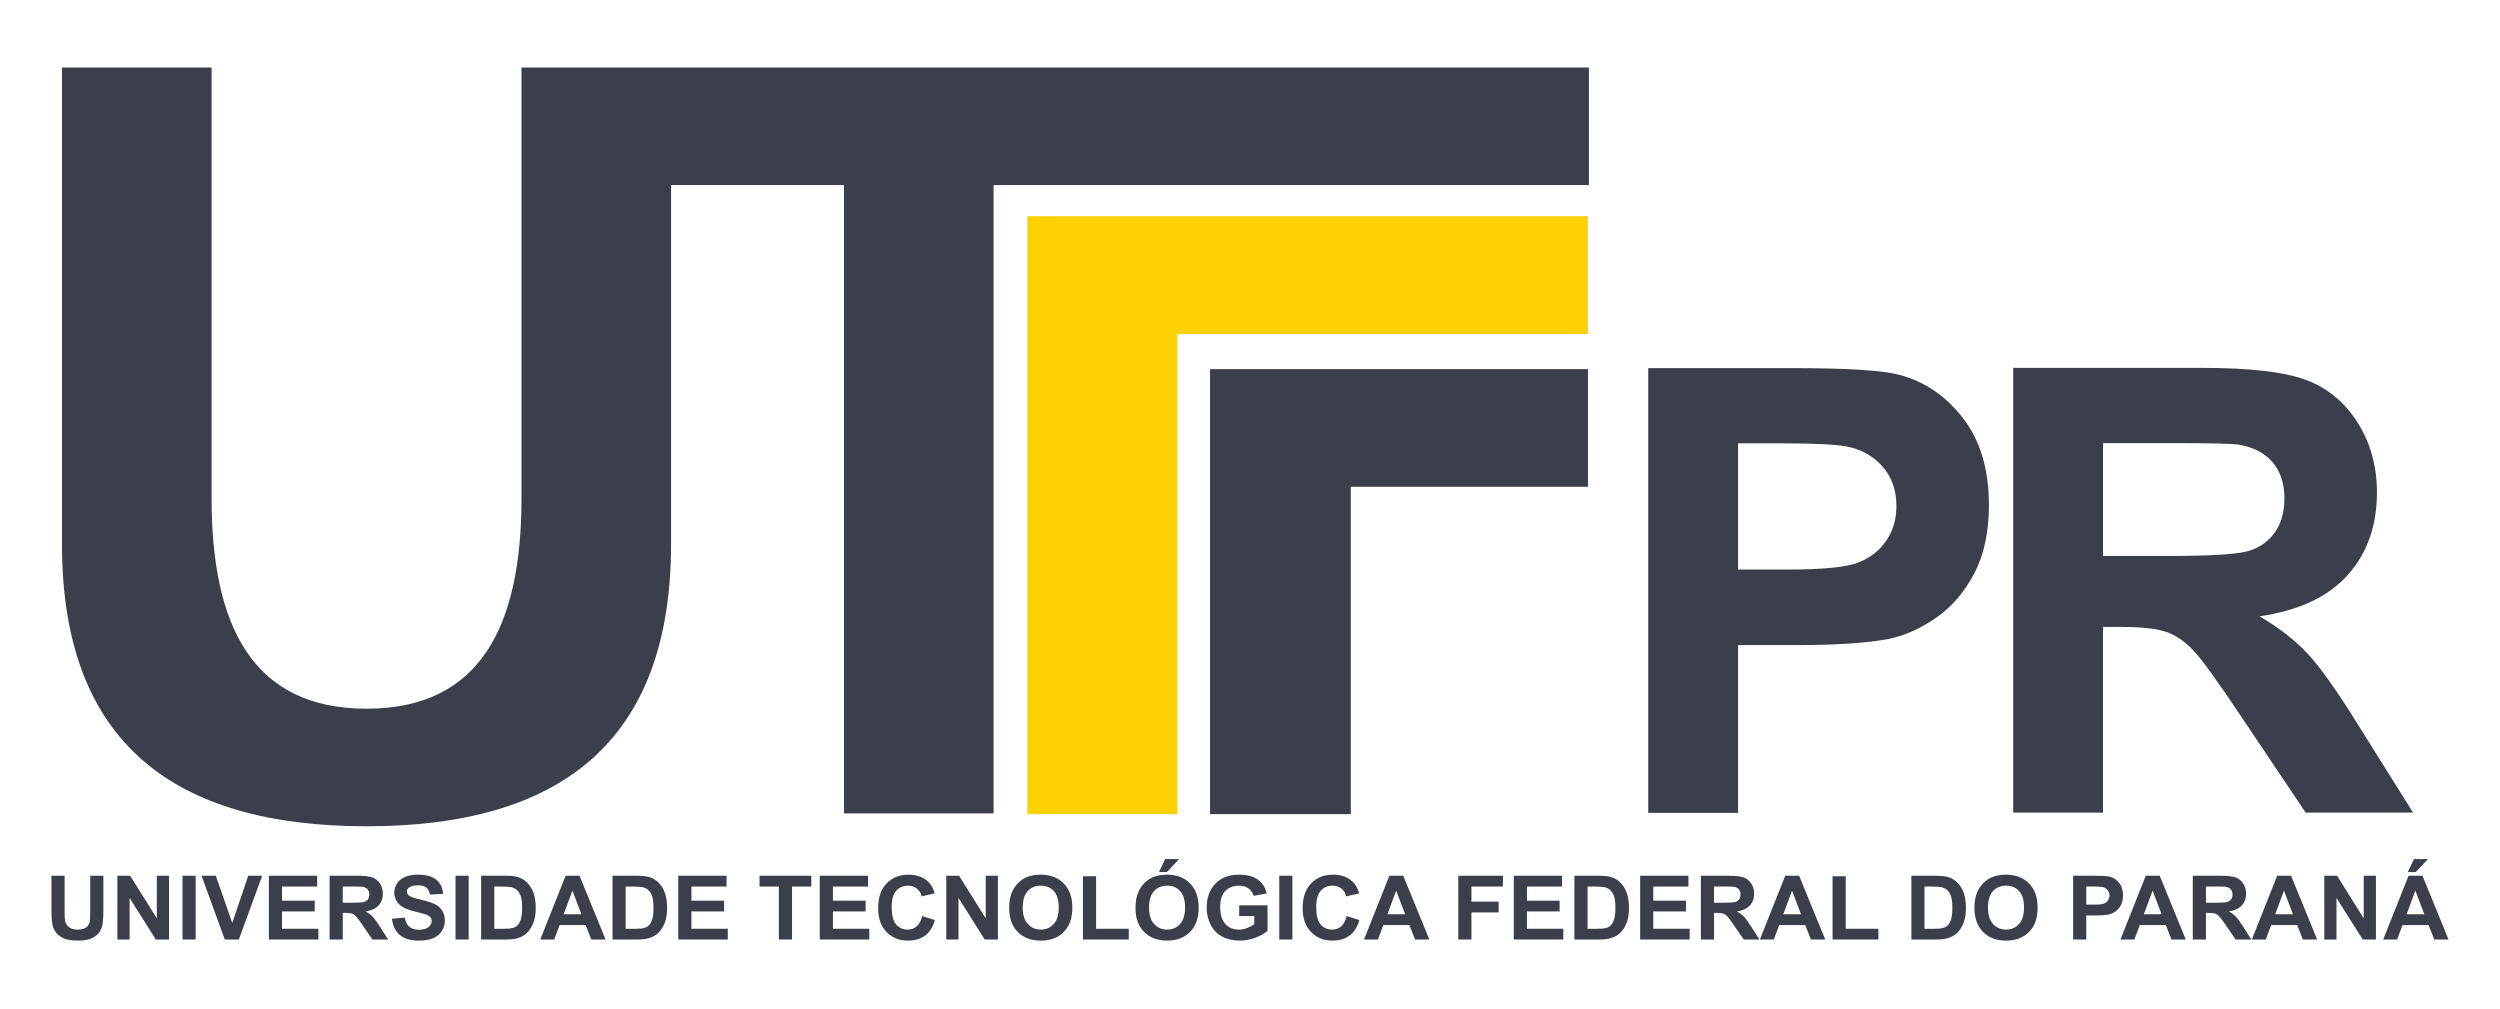
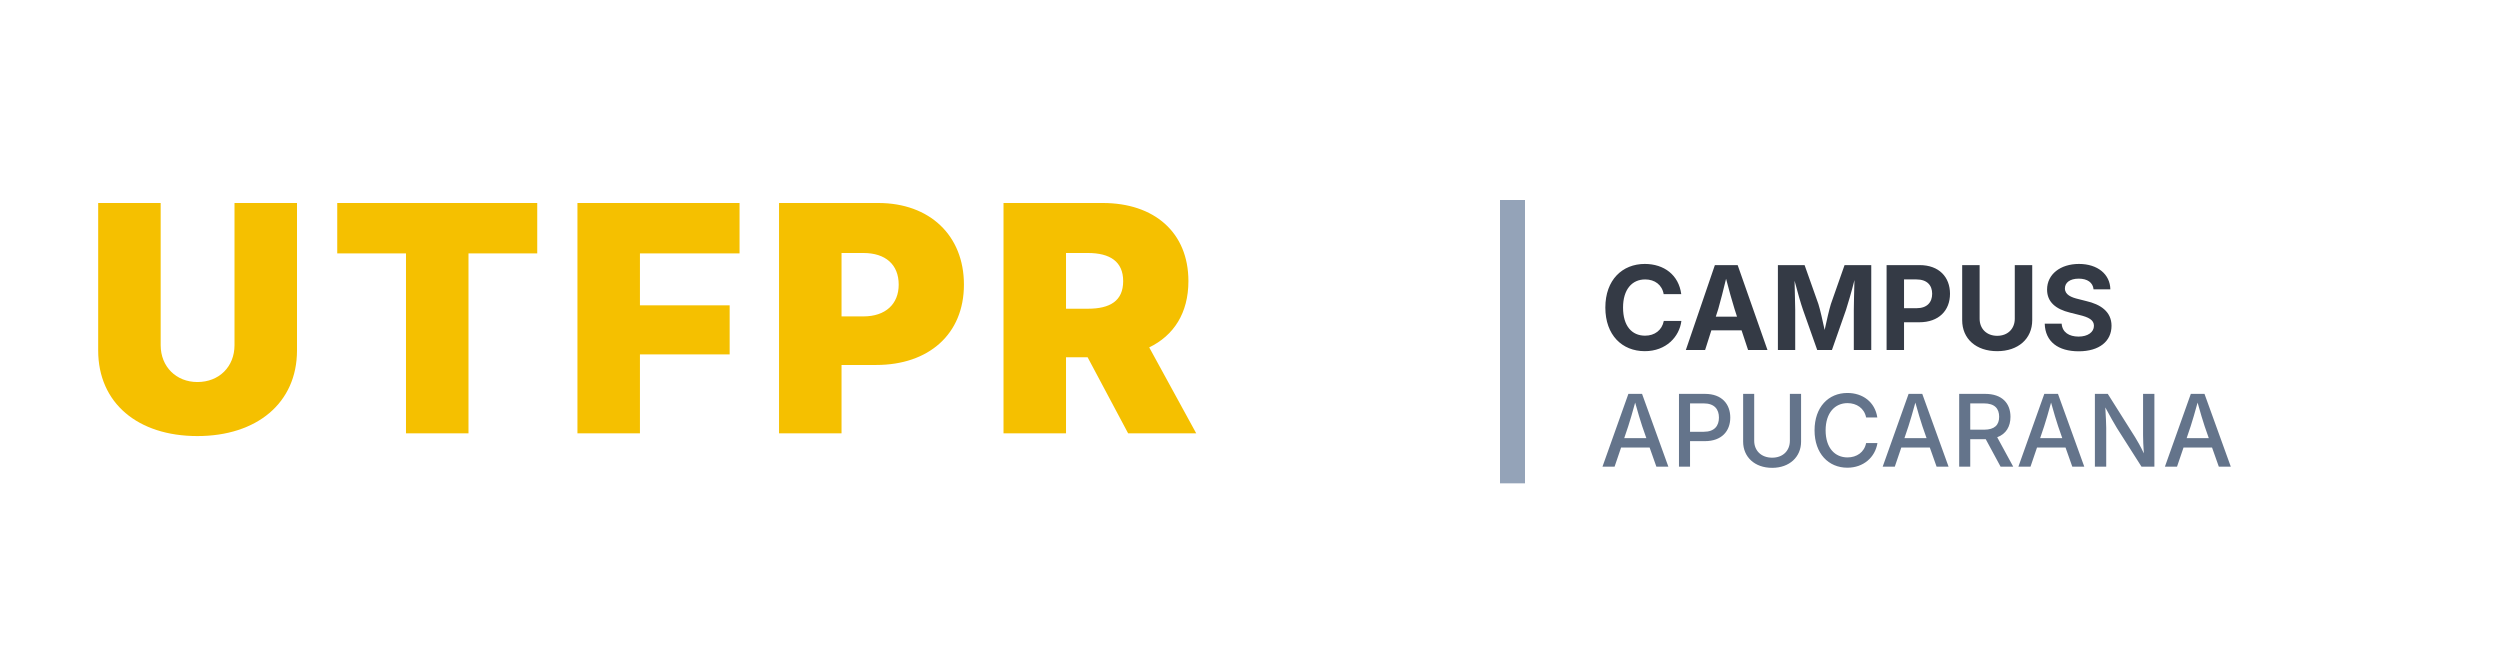
- <svg xmlns="http://www.w3.org/2000/svg" id="Camada_1" data-name="Camada 1" viewBox="0 0 1645.53 663.61">
-   <defs>
-     <style>
-       .cls-1, .cls-2 {
-         fill-rule: evenodd;
-       }
- 
-       .cls-1, .cls-3 {
-         fill: #3a3f4b;
-       }
- 
-       .cls-2 {
-         fill: #ffd100;
-       }
-     </style>
-   </defs>
-   <polygon class="cls-1" points="796.46 242.97 796.46 535.88 889.09 535.88 889.09 320.4 1045.21 320.4 1045.21 242.97 796.46 242.97" />
-   <path class="cls-1" d="M343.25,44.46v283.46c0,83.7-26.74,138.56-102,138.56s-101.98-54.86-101.98-138.56V44.46H40.79v313.7c0,131.51,74.54,185.7,200.46,185.7s200.45-54.19,200.45-185.7V121.82h113.81v413.59h98.48V121.82h391.84V44.46H343.25Z" />
-   <path class="cls-3" d="M33.87,576.43h8.66v22.73c0,3.61.1,5.95.32,7.02.37,1.72,1.25,3.09,2.65,4.13,1.39,1.04,3.3,1.56,5.71,1.56s4.31-.49,5.55-1.48c1.25-.98,2-2.19,2.25-3.62.25-1.43.38-3.81.38-7.13v-23.22h8.65v22.05c0,5.04-.23,8.6-.7,10.68-.46,2.08-1.33,3.83-2.59,5.27-1.26,1.44-2.93,2.57-5.04,3.43-2.11.84-4.85,1.27-8.24,1.27-4.1,0-7.2-.46-9.31-1.39-2.12-.92-3.79-2.13-5.02-3.61-1.23-1.48-2.03-3.03-2.42-4.65-.57-2.41-.85-5.96-.85-10.65v-22.39Z" />
-   <polygon class="cls-3" points="77.26 618.4 77.26 576.43 85.68 576.43 103.22 604.46 103.22 576.43 111.26 576.43 111.26 618.4 102.57 618.4 85.3 591.03 85.3 618.4 77.26 618.4" />
-   <rect class="cls-3" x="120.14" y="576.43" width="8.65" height="41.97" />
-   <polygon class="cls-3" points="147.97 618.4 132.65 576.43 142.04 576.43 152.89 607.49 163.38 576.43 172.56 576.43 157.21 618.4 147.97 618.4" />
-   <polygon class="cls-3" points="176.98 618.4 176.98 576.43 208.75 576.43 208.75 583.53 185.63 583.53 185.63 592.84 207.15 592.84 207.15 599.91 185.63 599.91 185.63 611.33 209.57 611.33 209.57 618.4 176.98 618.4" />
-   <path class="cls-3" d="M216.94,618.4v-41.97h18.22c4.58,0,7.91.38,9.99,1.13,2.07.75,3.74,2.1,4.98,4.03,1.25,1.92,1.87,4.13,1.87,6.61,0,3.15-.95,5.75-2.84,7.8-1.9,2.06-4.72,3.35-8.48,3.88,1.87,1.07,3.42,2.25,4.64,3.52,1.21,1.28,2.86,3.55,4.92,6.81l5.23,8.19h-10.35l-6.25-9.13c-2.22-3.26-3.74-5.32-4.56-6.17-.82-.85-1.68-1.43-2.6-1.75-.92-.31-2.37-.47-4.36-.47h-1.75v17.52h-8.66ZM225.6,594.18h6.4c4.16,0,6.75-.17,7.78-.52,1.03-.34,1.84-.93,2.42-1.77.59-.83.88-1.89.88-3.15,0-1.41-.39-2.56-1.15-3.42-.77-.87-1.86-1.42-3.26-1.64-.7-.1-2.81-.15-6.32-.15h-6.75v10.65Z" />
-   <path class="cls-3" d="M257.96,604.74l8.42-.8c.51,2.77,1.54,4.8,3.09,6.1,1.55,1.3,3.64,1.94,6.27,1.94,2.79,0,4.89-.58,6.3-1.73,1.42-1.16,2.12-2.51,2.12-4.06,0-.99-.3-1.84-.9-2.53-.59-.7-1.63-1.3-3.11-1.81-1.01-.35-3.32-.95-6.93-1.84-4.64-1.12-7.9-2.51-9.77-4.15-2.63-2.31-3.94-5.12-3.94-8.45,0-2.13.62-4.13,1.86-6,1.24-1.86,3.02-3.28,5.35-4.25,2.33-.97,5.14-1.46,8.44-1.46,5.38,0,9.43,1.15,12.15,3.46,2.72,2.31,4.15,5.39,4.28,9.25l-8.65.37c-.37-2.16-1.17-3.71-2.39-4.65-1.22-.94-3.05-1.42-5.48-1.42s-4.48.51-5.9,1.52c-.92.65-1.37,1.52-1.37,2.61,0,.99.42,1.84,1.28,2.55,1.09.9,3.74,1.83,7.95,2.8,4.21.97,7.32,1.98,9.34,3.02,2.02,1.05,3.6,2.46,4.74,4.27,1.14,1.8,1.71,4.03,1.71,6.68,0,2.41-.68,4.65-2.05,6.75-1.36,2.1-3.29,3.66-5.79,4.68-2.5,1.03-5.6,1.54-9.32,1.54-5.42,0-9.58-1.23-12.48-3.68-2.9-2.45-4.64-6.03-5.2-10.72" />
-   <rect class="cls-3" x="299.83" y="576.43" width="8.65" height="41.97" />
-   <path class="cls-3" d="M316.69,576.43h15.82c3.56,0,6.29.27,8.15.8,2.52.73,4.67,2.02,6.46,3.87,1.79,1.85,3.16,4.12,4.1,6.8.94,2.68,1.4,5.99,1.4,9.91,0,3.46-.44,6.44-1.32,8.94-1.07,3.06-2.6,5.53-4.59,7.42-1.5,1.43-3.53,2.55-6.08,3.35-1.91.59-4.47.88-7.66.88h-16.28v-41.97ZM325.35,583.53v27.8h6.46c2.42,0,4.17-.14,5.23-.4,1.4-.34,2.57-.92,3.49-1.74.93-.82,1.68-2.18,2.27-4.06.59-1.87.88-4.44.88-7.68s-.29-5.74-.88-7.47c-.58-1.73-1.4-3.1-2.45-4.07-1.05-.97-2.39-1.63-4.01-1.98-1.21-.26-3.58-.4-7.11-.4h-3.89Z" />
-   <path class="cls-3" d="M398.61,618.4h-9.41l-3.74-9.53h-17.13l-3.54,9.53h-9.18l16.69-41.97h9.15l17.16,41.97ZM382.68,601.79l-5.9-15.57-5.79,15.57h11.69Z" />
-   <path class="cls-3" d="M403.17,576.43h15.82c3.56,0,6.29.27,8.15.8,2.52.73,4.67,2.02,6.46,3.87,1.79,1.85,3.16,4.12,4.1,6.8.94,2.68,1.4,5.99,1.4,9.91,0,3.46-.44,6.44-1.32,8.94-1.07,3.06-2.6,5.53-4.59,7.42-1.5,1.43-3.53,2.55-6.08,3.35-1.91.59-4.47.88-7.66.88h-16.28v-41.97ZM411.82,583.53v27.8h6.46c2.42,0,4.16-.14,5.23-.4,1.4-.34,2.57-.92,3.49-1.74.93-.82,1.68-2.18,2.27-4.06.59-1.87.88-4.44.88-7.68s-.29-5.74-.88-7.47c-.58-1.73-1.4-3.1-2.45-4.07-1.05-.97-2.39-1.63-4.01-1.98-1.21-.26-3.58-.4-7.11-.4h-3.89Z" />
-   <polygon class="cls-3" points="446.44 618.4 446.44 576.43 478.22 576.43 478.22 583.53 455.1 583.53 455.1 592.84 476.61 592.84 476.61 599.91 455.1 599.91 455.1 611.33 479.04 611.33 479.04 618.4 446.44 618.4" />
-   <polygon class="cls-3" points="512.66 618.4 512.66 583.53 499.94 583.53 499.94 576.43 534 576.43 534 583.53 521.31 583.53 521.31 618.4 512.66 618.4" />
-   <polygon class="cls-3" points="539.59 618.4 539.59 576.43 571.37 576.43 571.37 583.53 548.24 583.53 548.24 592.84 569.76 592.84 569.76 599.91 548.24 599.91 548.24 611.33 572.19 611.33 572.19 618.4 539.59 618.4" />
-   <path class="cls-3" d="M606.95,602.97l8.39,2.61c-1.28,4.58-3.42,7.99-6.42,10.2-2.99,2.23-6.79,3.34-11.39,3.34-5.69,0-10.37-1.9-14.03-5.71-3.67-3.81-5.5-9.01-5.5-15.62,0-6.99,1.84-12.41,5.53-16.27,3.68-3.87,8.53-5.8,14.53-5.8,5.25,0,9.5,1.51,12.78,4.55,1.95,1.8,3.41,4.37,4.39,7.73l-8.57,2c-.5-2.17-1.56-3.89-3.17-5.16-1.61-1.26-3.56-1.88-5.86-1.88-3.17,0-5.75,1.12-7.73,3.35-1.98,2.23-2.97,5.84-2.97,10.85,0,5.31.98,9.09,2.93,11.34,1.95,2.25,4.48,3.38,7.6,3.38,2.3,0,4.28-.72,5.93-2.15,1.66-1.43,2.85-3.68,3.57-6.76" />
-   <polygon class="cls-3" points="622.85 618.4 622.85 576.43 631.27 576.43 648.81 604.46 648.81 576.43 656.85 576.43 656.85 618.4 648.17 618.4 630.89 591.03 630.89 618.4 622.85 618.4" />
-   <path class="cls-3" d="M664.25,597.68c0-4.28.65-7.86,1.96-10.77.98-2.14,2.31-4.06,3.99-5.75,1.68-1.7,3.53-2.96,5.54-3.78,2.67-1.11,5.75-1.66,9.24-1.66,6.31,0,11.37,1.91,15.16,5.76,3.79,3.83,5.69,9.17,5.69,16s-1.88,12.08-5.64,15.91c-3.76,3.82-8.79,5.74-15.09,5.74s-11.44-1.9-15.2-5.71c-3.76-3.81-5.64-9.05-5.64-15.73M673.16,597.39c0,4.75,1.12,8.35,3.36,10.8,2.24,2.45,5.08,3.68,8.54,3.68s6.28-1.22,8.49-3.65c2.22-2.43,3.32-6.09,3.32-10.96s-1.08-8.4-3.23-10.76c-2.15-2.37-5.02-3.55-8.58-3.55s-6.44,1.2-8.62,3.59c-2.18,2.4-3.28,6.01-3.28,10.84" />
-   <polygon class="cls-3" points="712.81 618.4 712.81 576.77 721.46 576.77 721.46 611.33 742.98 611.33 742.98 618.4 712.81 618.4" />
-   <path class="cls-3" d="M747.4,597.68c0-4.28.65-7.86,1.96-10.77.97-2.14,2.31-4.06,3.99-5.76,1.69-1.7,3.54-2.96,5.54-3.78,2.67-1.11,5.75-1.66,9.24-1.66,6.31,0,11.36,1.91,15.16,5.75,3.79,3.83,5.68,9.17,5.68,16s-1.88,12.08-5.64,15.91c-3.76,3.82-8.79,5.74-15.09,5.74s-11.44-1.9-15.2-5.71c-3.76-3.81-5.64-9.05-5.64-15.73M756.31,597.39c0,4.75,1.12,8.35,3.36,10.8,2.24,2.45,5.08,3.68,8.54,3.68s6.28-1.22,8.49-3.65c2.21-2.43,3.32-6.09,3.32-10.96s-1.08-8.4-3.23-10.76c-2.15-2.37-5.02-3.55-8.58-3.55s-6.44,1.2-8.62,3.59c-2.18,2.4-3.28,6.01-3.28,10.84M762.86,574.02l4.03-8.56h9.21l-8.04,8.56h-5.2Z" />
-   <path class="cls-3" d="M815.66,602.97v-7.07h18.65v16.72c-1.81,1.71-4.44,3.23-7.88,4.54-3.44,1.31-6.92,1.96-10.45,1.96-4.49,0-8.39-.92-11.73-2.76-3.33-1.84-5.84-4.48-7.51-7.9-1.67-3.42-2.51-7.15-2.51-11.18,0-4.37.93-8.25,2.81-11.65,1.87-3.4,4.6-6,8.22-7.81,2.75-1.4,6.17-2.09,10.26-2.09,5.32,0,9.48,1.09,12.47,3.28,2.99,2.18,4.91,5.21,5.77,9.06l-8.6,1.57c-.61-2.06-1.74-3.68-3.41-4.88-1.66-1.19-3.75-1.79-6.24-1.79-3.78,0-6.78,1.17-9.02,3.52-2.24,2.34-3.35,5.83-3.35,10.45,0,4.99,1.13,8.72,3.39,11.21,2.26,2.49,5.22,3.74,8.88,3.74,1.81,0,3.63-.35,5.45-1.05,1.82-.7,3.39-1.54,4.69-2.53v-5.33h-9.91Z" />
-   <rect class="cls-3" x="842.03" y="576.43" width="8.65" height="41.97" />
-   <path class="cls-3" d="M886.36,602.97l8.39,2.61c-1.29,4.58-3.42,7.99-6.42,10.2-2.99,2.23-6.79,3.34-11.39,3.34-5.69,0-10.36-1.9-14.03-5.71-3.67-3.81-5.5-9.01-5.5-15.62,0-6.99,1.84-12.41,5.53-16.27,3.68-3.87,8.53-5.8,14.53-5.8,5.25,0,9.5,1.51,12.78,4.55,1.95,1.8,3.41,4.37,4.39,7.73l-8.57,2c-.51-2.17-1.56-3.89-3.17-5.16-1.61-1.26-3.56-1.88-5.86-1.88-3.17,0-5.75,1.12-7.73,3.35-1.98,2.23-2.97,5.84-2.97,10.85,0,5.31.98,9.09,2.93,11.34,1.95,2.25,4.48,3.38,7.6,3.38,2.3,0,4.28-.72,5.93-2.15,1.66-1.43,2.85-3.68,3.57-6.76" />
-   <path class="cls-3" d="M940.82,618.4h-9.41l-3.74-9.53h-17.14l-3.54,9.53h-9.18l16.69-41.97h9.15l17.16,41.97ZM924.88,601.79l-5.9-15.57-5.79,15.57h11.7Z" />
-   <polygon class="cls-3" points="959.87 618.4 959.87 576.43 989.25 576.43 989.25 583.53 968.52 583.53 968.52 593.46 986.42 593.46 986.42 600.56 968.52 600.56 968.52 618.4 959.87 618.4" />
-   <polygon class="cls-3" points="996.39 618.4 996.39 576.43 1028.17 576.43 1028.17 583.53 1005.04 583.53 1005.04 592.84 1026.56 592.84 1026.56 599.91 1005.04 599.91 1005.04 611.33 1028.99 611.33 1028.99 618.4 996.39 618.4" />
-   <path class="cls-3" d="M1036.29,576.43h15.82c3.56,0,6.29.27,8.15.8,2.51.73,4.67,2.02,6.46,3.87,1.79,1.85,3.16,4.12,4.09,6.8.94,2.68,1.41,5.99,1.41,9.91,0,3.46-.44,6.44-1.32,8.94-1.07,3.06-2.6,5.53-4.59,7.42-1.5,1.43-3.53,2.55-6.08,3.35-1.91.59-4.46.88-7.66.88h-16.28v-41.97ZM1044.95,583.53v27.8h6.46c2.42,0,4.16-.14,5.23-.4,1.4-.34,2.57-.92,3.49-1.74.93-.82,1.68-2.18,2.27-4.06.59-1.87.88-4.44.88-7.68s-.29-5.74-.88-7.47c-.58-1.73-1.4-3.1-2.45-4.07-1.05-.97-2.39-1.63-4.01-1.98-1.21-.26-3.58-.4-7.11-.4h-3.89Z" />
-   <polygon class="cls-3" points="1079.57 618.4 1079.57 576.43 1111.34 576.43 1111.34 583.53 1088.22 583.53 1088.22 592.84 1109.74 592.84 1109.74 599.91 1088.22 599.91 1088.22 611.33 1112.16 611.33 1112.16 618.4 1079.57 618.4" />
-   <path class="cls-3" d="M1119.53,618.4v-41.97h18.22c4.58,0,7.91.38,9.99,1.13,2.07.75,3.73,2.1,4.99,4.03,1.24,1.92,1.87,4.13,1.87,6.61,0,3.15-.95,5.75-2.84,7.8-1.89,2.06-4.72,3.35-8.48,3.88,1.87,1.07,3.42,2.25,4.64,3.52,1.21,1.28,2.86,3.55,4.92,6.81l5.23,8.19h-10.35l-6.25-9.13c-2.22-3.26-3.74-5.32-4.56-6.17-.82-.85-1.69-1.43-2.6-1.75-.91-.31-2.37-.47-4.36-.47h-1.75v17.52h-8.66ZM1128.18,594.18h6.4c4.16,0,6.75-.17,7.78-.52,1.03-.34,1.84-.93,2.42-1.77.59-.83.87-1.89.87-3.15,0-1.41-.38-2.56-1.15-3.42-.77-.87-1.86-1.42-3.26-1.64-.7-.1-2.81-.15-6.32-.15h-6.75v10.65Z" />
-   <path class="cls-3" d="M1201.38,618.4h-9.41l-3.74-9.53h-17.13l-3.54,9.53h-9.18l16.69-41.97h9.15l17.16,41.97ZM1185.45,601.79l-5.9-15.57-5.79,15.57h11.69Z" />
-   <polygon class="cls-3" points="1206.21 618.4 1206.21 576.77 1214.87 576.77 1214.87 611.33 1236.38 611.33 1236.38 618.4 1206.21 618.4" />
-   <path class="cls-3" d="M1258.08,576.43h15.82c3.57,0,6.29.27,8.15.8,2.52.73,4.67,2.02,6.46,3.87,1.79,1.85,3.16,4.12,4.1,6.8.94,2.68,1.4,5.99,1.4,9.91,0,3.46-.44,6.44-1.31,8.94-1.07,3.06-2.6,5.53-4.59,7.42-1.5,1.43-3.53,2.55-6.08,3.35-1.91.59-4.47.88-7.66.88h-16.28v-41.97ZM1266.73,583.53v27.8h6.46c2.42,0,4.17-.14,5.23-.4,1.4-.34,2.57-.92,3.5-1.74.93-.82,1.68-2.18,2.27-4.06.59-1.87.88-4.44.88-7.68s-.29-5.74-.88-7.47c-.58-1.73-1.4-3.1-2.45-4.07-1.05-.97-2.39-1.63-4.01-1.98-1.2-.26-3.57-.4-7.1-.4h-3.89Z" />
-   <path class="cls-3" d="M1299.6,597.68c0-4.28.65-7.86,1.96-10.77.98-2.14,2.31-4.06,4-5.75,1.68-1.7,3.53-2.96,5.54-3.78,2.67-1.11,5.75-1.66,9.24-1.66,6.31,0,11.36,1.91,15.16,5.76,3.79,3.83,5.69,9.17,5.69,16s-1.88,12.08-5.64,15.91c-3.76,3.82-8.79,5.74-15.09,5.74s-11.44-1.9-15.2-5.71c-3.76-3.81-5.64-9.05-5.64-15.73M1308.51,597.39c0,4.75,1.12,8.35,3.36,10.8,2.24,2.45,5.08,3.68,8.54,3.68s6.28-1.22,8.49-3.65c2.21-2.43,3.32-6.09,3.32-10.96s-1.08-8.4-3.23-10.76c-2.15-2.37-5.02-3.55-8.58-3.55s-6.45,1.2-8.63,3.59c-2.18,2.4-3.27,6.01-3.27,10.84" />
-   <path class="cls-3" d="M1364.56,618.4v-41.97h13.88c5.26,0,8.69.21,10.29.63,2.45.63,4.51,2,6.17,4.11,1.66,2.11,2.49,4.83,2.49,8.17,0,2.58-.48,4.74-1.43,6.5-.95,1.75-2.17,3.14-3.64,4.14-1.47,1-2.97,1.67-4.49,1.99-2.07.4-5.06.6-8.98.6h-5.64v15.83h-8.65ZM1373.21,583.53v11.91h4.74c3.41,0,5.69-.22,6.84-.66,1.15-.44,2.05-1.13,2.71-2.06.65-.94.98-2.03.98-3.27,0-1.52-.46-2.79-1.37-3.78-.92-.99-2.08-1.61-3.48-1.86-1.03-.19-3.11-.29-6.23-.29h-4.18Z" />
-   <path class="cls-3" d="M1438.7,618.4h-9.41l-3.74-9.53h-17.13l-3.54,9.53h-9.18l16.69-41.97h9.15l17.16,41.97ZM1422.77,601.79l-5.9-15.57-5.79,15.57h11.69Z" />
-   <path class="cls-3" d="M1443.32,618.4v-41.97h18.22c4.58,0,7.91.38,9.99,1.13,2.07.75,3.73,2.1,4.99,4.03,1.24,1.92,1.87,4.13,1.87,6.61,0,3.15-.95,5.75-2.84,7.8-1.89,2.06-4.72,3.35-8.48,3.88,1.87,1.07,3.42,2.25,4.64,3.52,1.21,1.28,2.86,3.55,4.92,6.81l5.23,8.19h-10.35l-6.25-9.13c-2.22-3.26-3.74-5.32-4.56-6.17-.82-.85-1.68-1.43-2.6-1.75-.91-.31-2.37-.47-4.36-.47h-1.75v17.52h-8.66ZM1451.98,594.18h6.4c4.16,0,6.75-.17,7.78-.52,1.03-.34,1.84-.93,2.42-1.77.59-.83.88-1.89.88-3.15,0-1.41-.38-2.56-1.15-3.42-.77-.87-1.86-1.42-3.26-1.64-.7-.1-2.81-.15-6.32-.15h-6.75v10.65Z" />
-   <path class="cls-3" d="M1525.18,618.4h-9.41l-3.74-9.53h-17.13l-3.54,9.53h-9.18l16.69-41.97h9.15l17.16,41.97ZM1509.25,601.79l-5.9-15.57-5.79,15.57h11.69Z" />
-   <polygon class="cls-3" points="1529.86 618.4 1529.86 576.43 1538.28 576.43 1555.82 604.46 1555.82 576.43 1563.86 576.43 1563.86 618.4 1555.18 618.4 1537.9 591.03 1537.9 618.4 1529.86 618.4" />
-   <path class="cls-3" d="M1611.66,618.4h-9.41l-3.74-9.53h-17.14l-3.54,9.53h-9.18l16.69-41.97h9.15l17.16,41.97ZM1595.73,601.79l-5.9-15.57-5.79,15.57h11.7ZM1584.85,574.02l4.04-8.56h9.21l-8.05,8.56h-5.2Z" />
-   <polygon class="cls-2" points="676.2 535.88 676.2 142.33 1045.21 142.33 1045.21 219.82 774.77 219.82 774.77 535.88 676.2 535.88" />
-   <path class="cls-3" d="M1084.89,535.03V242.3h94.85c35.94,0,59.37,1.47,70.29,4.39,16.77,4.39,30.82,13.95,42.13,28.66,11.31,14.71,16.97,33.71,16.97,57.01,0,17.97-3.27,33.08-9.78,45.33-6.53,12.25-14.81,21.87-24.86,28.85-10.05,7-20.27,11.62-30.65,13.88-14.11,2.79-34.54,4.19-61.3,4.19h-38.54v110.42h-59.11ZM1144,291.82v83.07h32.35c23.29,0,38.87-1.53,46.72-4.59,7.85-3.06,14.01-7.85,18.48-14.38,4.46-6.52,6.69-14.11,6.69-22.76,0-10.65-3.13-19.44-9.38-26.36-6.26-6.92-14.18-11.25-23.76-12.98-7.06-1.33-21.24-2-42.54-2h-28.55Z" />
-   <path class="cls-3" d="M1325.12,534.87V242.14h124.4c31.28,0,54.01,2.63,68.19,7.89,14.17,5.26,25.52,14.61,34.04,28.05,8.52,13.45,12.78,28.83,12.78,46.13,0,21.97-6.46,40.1-19.37,54.41-12.91,14.31-32.22,23.33-57.91,27.06,12.78,7.46,23.33,15.65,31.65,24.56,8.32,8.92,19.54,24.76,33.65,47.52l35.74,57.11h-70.69l-42.73-63.7c-15.18-22.76-25.56-37.11-31.15-43.03-5.59-5.92-11.51-9.99-17.77-12.18-6.26-2.2-16.17-3.3-29.75-3.3h-11.98v122.21h-59.11ZM1384.23,365.94h43.73c28.36,0,46.06-1.2,53.12-3.59,7.05-2.4,12.58-6.52,16.57-12.38,4-5.85,5.99-13.18,5.99-21.96,0-9.85-2.63-17.8-7.89-23.87-5.26-6.05-12.68-9.88-22.26-11.48-4.79-.67-19.17-1-43.13-1h-46.12v74.28Z" />
+ <svg xmlns="http://www.w3.org/2000/svg" viewBox="0 0 300 80" width="300" height="80">
+   <text x="10" y="52" font-family="system-ui, -apple-system, sans-serif" font-weight="900" font-size="38" fill="#F5C000" letter-spacing="2">UTFPR</text>
+   <rect x="180" y="24" width="3" height="34" fill="#94A3B8" />
+   <text x="192" y="42" font-family="system-ui, -apple-system, sans-serif" font-weight="700" font-size="14" fill="#343A45">CAMPUS</text>
+   <text x="192" y="56" font-family="system-ui, -apple-system, sans-serif" font-weight="500" font-size="12" fill="#64748B">APUCARANA</text>
</svg>
